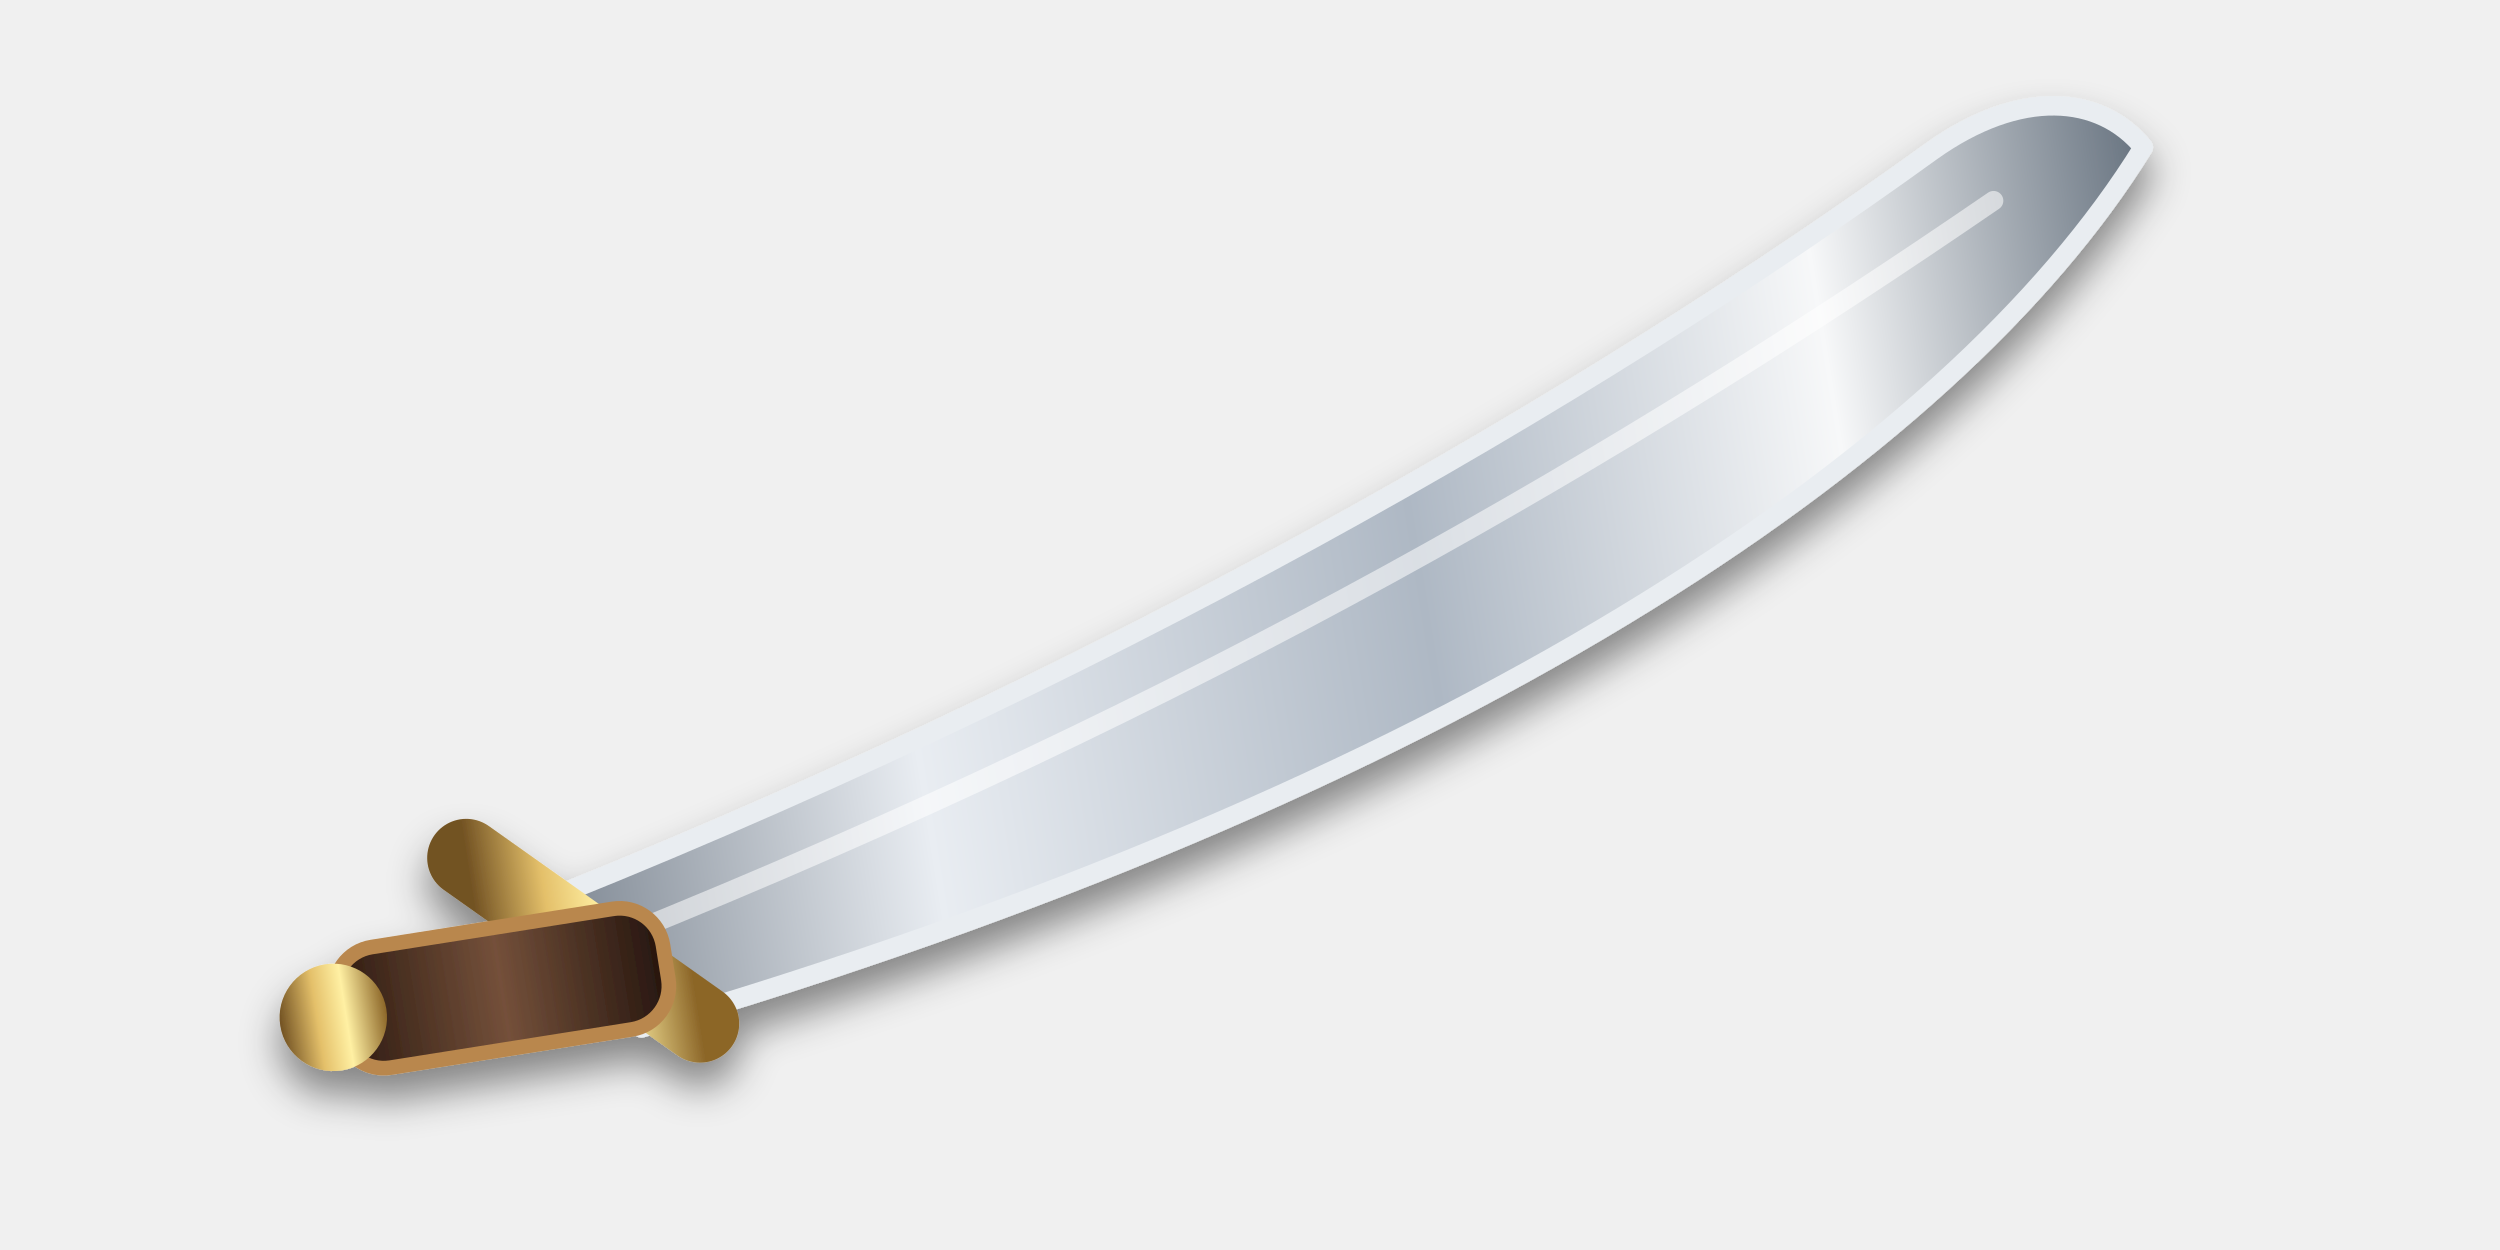
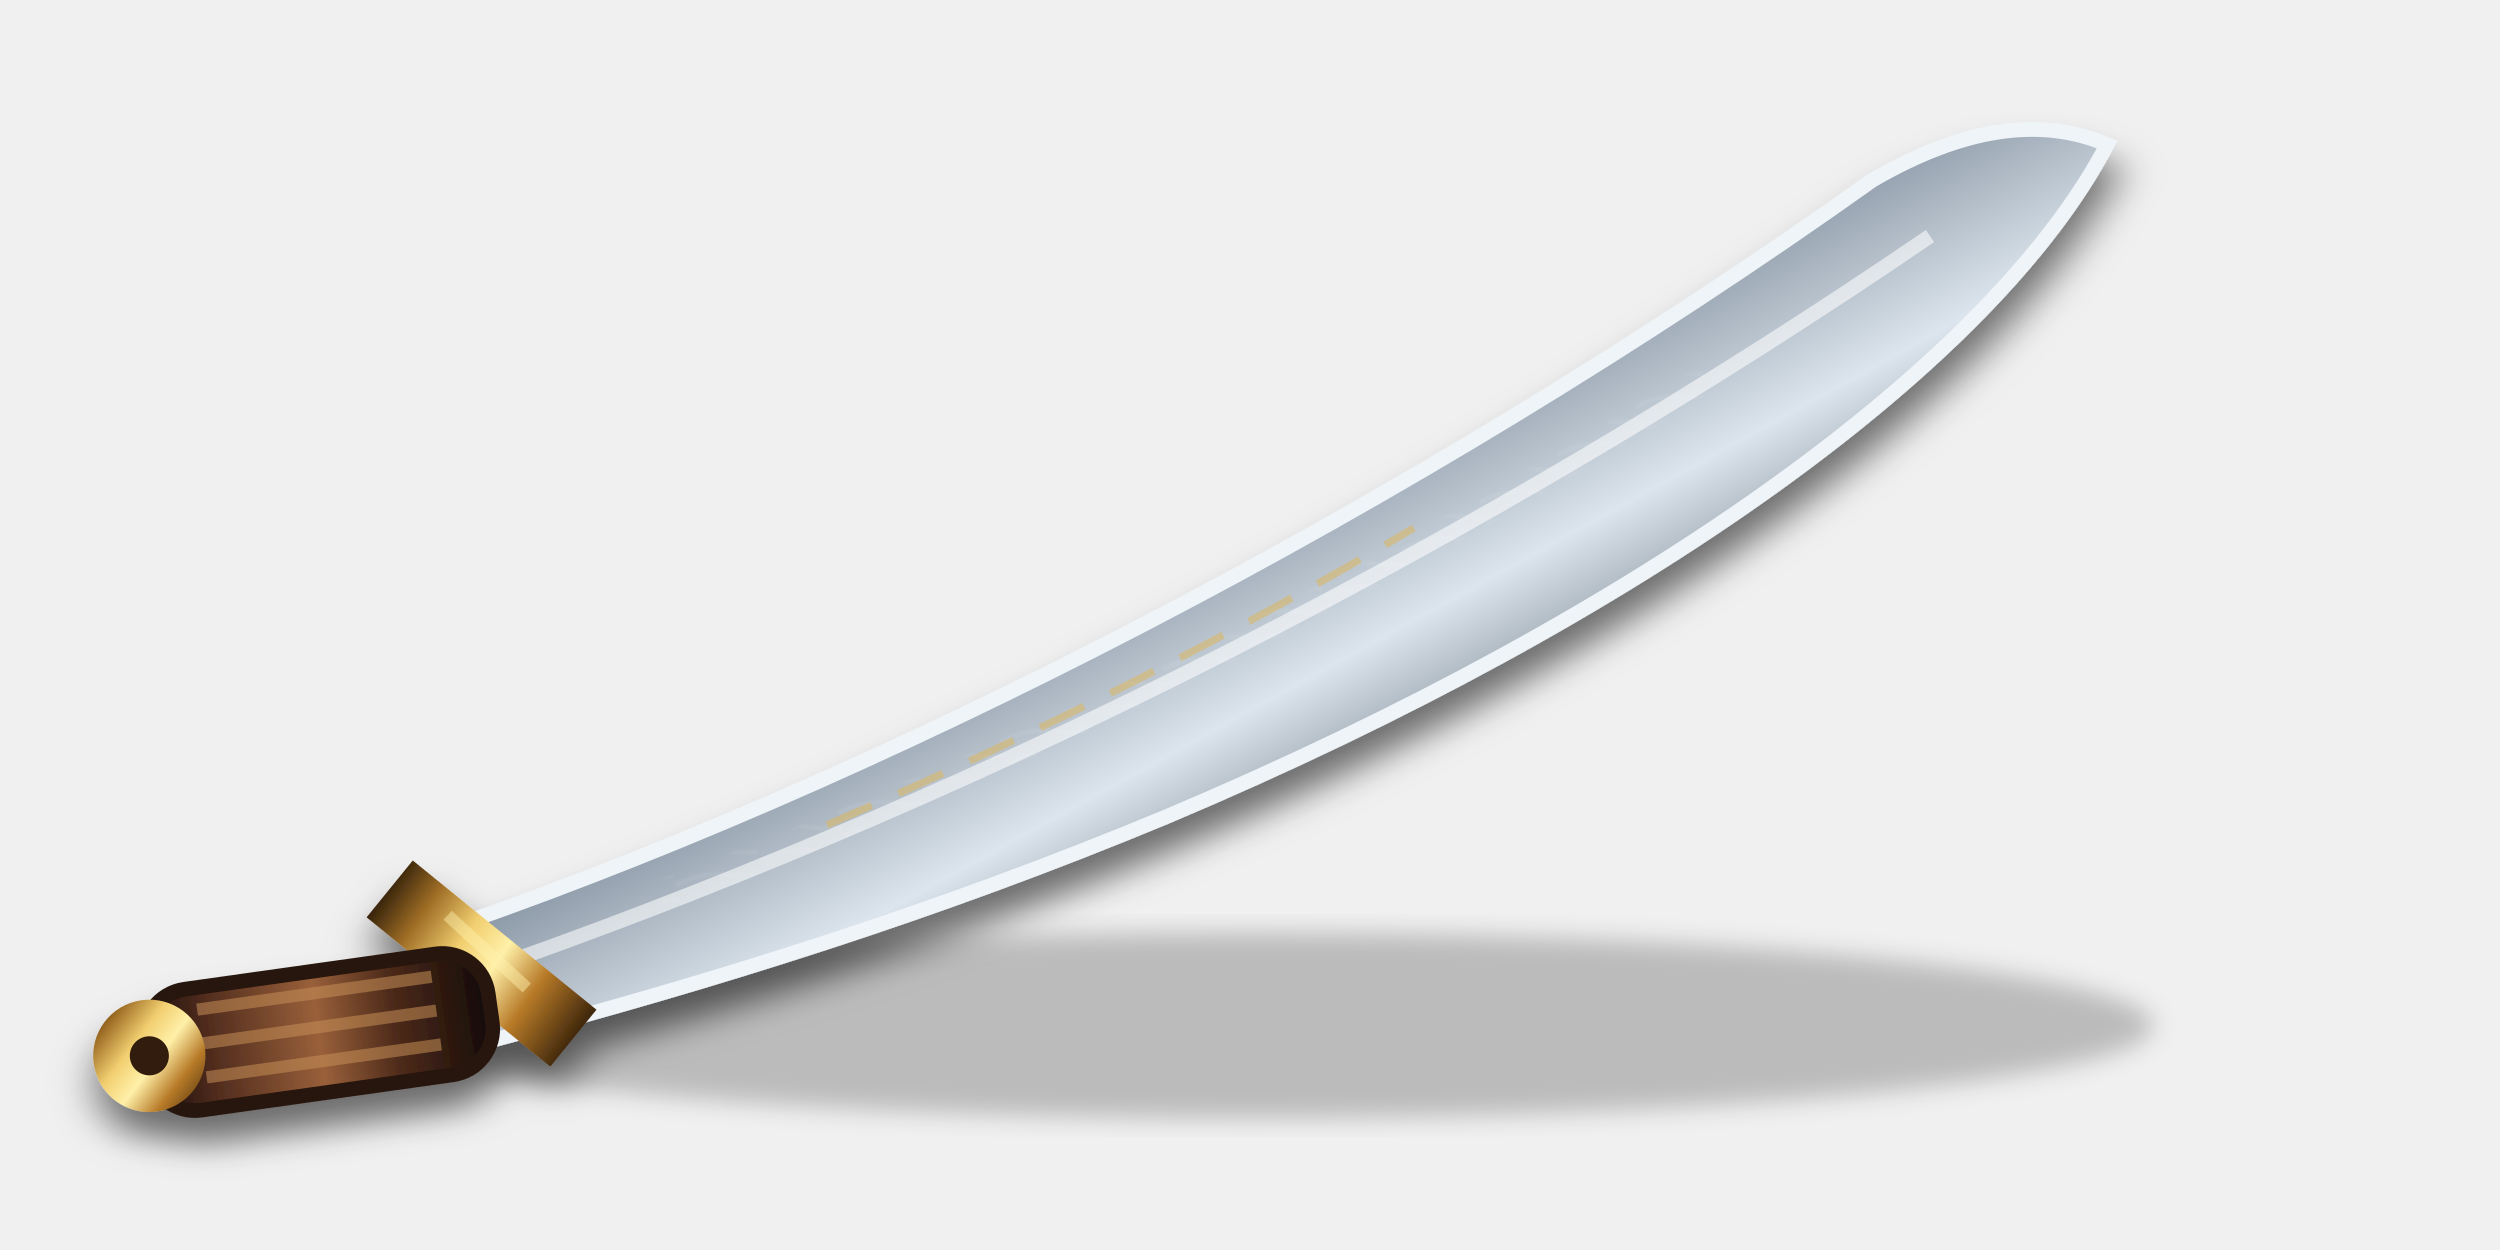
- <svg xmlns="http://www.w3.org/2000/svg" width="512" height="256" viewBox="0 0 512 256">
+ <svg xmlns="http://www.w3.org/2000/svg" width="1024" height="512" viewBox="0 0 1024 512" role="img" aria-label="박도 마스터 무기">
  <defs>
-     <linearGradient id="steel" x1="0" x2="1">
-       <stop offset="0" stop-color="#707a86" />
-       <stop offset=".25" stop-color="#e9edf2" />
-       <stop offset=".55" stop-color="#aeb8c4" />
-       <stop offset=".8" stop-color="#f7f8f9" />
-       <stop offset="1" stop-color="#65717e" />
+     <linearGradient id="steel" x1="0" y1="0" x2="1" y2="1">
+       <stop stop-color="#161d24" />
+       <stop offset=".12" stop-color="#7c8997" />
+       <stop offset=".29" stop-color="#f7fbff" />
+       <stop offset=".43" stop-color="#8996a4" />
+       <stop offset=".58" stop-color="#dce5ed" />
+       <stop offset=".76" stop-color="#4a5663" />
+       <stop offset="1" stop-color="#11171d" />
    </linearGradient>
-     <linearGradient id="darksteel" x1="0" x2="1">
-       <stop stop-color="#242a31" />
-       <stop offset=".48" stop-color="#7d8793" />
-       <stop offset=".7" stop-color="#2e343b" />
-       <stop offset="1" stop-color="#111519" />
+     <linearGradient id="steelEdge" x1="0" x2="1">
+       <stop stop-color="#7f8d9a" />
+       <stop offset=".18" stop-color="#fff" />
+       <stop offset=".5" stop-color="#b9c6d0" />
+       <stop offset=".8" stop-color="#f9fbff" />
+       <stop offset="1" stop-color="#596574" />
    </linearGradient>
-     <linearGradient id="gold" x1="0" x2="1">
-       <stop stop-color="#725223" />
-       <stop offset=".35" stop-color="#e4c06a" />
-       <stop offset=".62" stop-color="#fff0a3" />
-       <stop offset="1" stop-color="#8c6628" />
+     <linearGradient id="blackSteel" x1="0" y1="0" x2="1" y2="1">
+       <stop stop-color="#07090d" />
+       <stop offset=".2" stop-color="#313a45" />
+       <stop offset=".46" stop-color="#0d1218" />
+       <stop offset=".72" stop-color="#4e5964" />
+       <stop offset="1" stop-color="#07090c" />
    </linearGradient>
-     <linearGradient id="wood" x1="0" x2="1">
-       <stop stop-color="#2d1a11" />
-       <stop offset=".5" stop-color="#74503a" />
-       <stop offset="1" stop-color="#25150e" />
+     <linearGradient id="gold" x1="0" y1="0" x2="1" y2="1">
+       <stop stop-color="#3c270c" />
+       <stop offset=".17" stop-color="#9d6c25" />
+       <stop offset=".38" stop-color="#f2cf70" />
+       <stop offset=".55" stop-color="#fff0a8" />
+       <stop offset=".75" stop-color="#b77a28" />
+       <stop offset="1" stop-color="#42290c" />
    </linearGradient>
-     <filter id="shadow">
-       <feGaussianBlur in="SourceAlpha" stdDeviation="4" />
-       <feOffset dy="5" />
+     <linearGradient id="jade" x1="0" y1="0" x2="1" y2="1">
+       <stop stop-color="#123329" />
+       <stop offset=".35" stop-color="#3e8e70" />
+       <stop offset=".62" stop-color="#9adac0" />
+       <stop offset="1" stop-color="#16382c" />
+     </linearGradient>
+     <linearGradient id="wood" x1="0" y1="0" x2="1" y2="0">
+       <stop stop-color="#140b08" />
+       <stop offset=".18" stop-color="#4f2b1d" />
+       <stop offset=".5" stop-color="#99603a" />
+       <stop offset=".72" stop-color="#4d2a1a" />
+       <stop offset="1" stop-color="#130a07" />
+     </linearGradient>
+     <linearGradient id="leather" x1="0" y1="0" x2="1" y2="1">
+       <stop stop-color="#180b08" />
+       <stop offset=".3" stop-color="#743b28" />
+       <stop offset=".54" stop-color="#b06a47" />
+       <stop offset=".8" stop-color="#4c241a" />
+       <stop offset="1" stop-color="#130908" />
+     </linearGradient>
+     <radialGradient id="gem">
+       <stop stop-color="#fffbe4" />
+       <stop offset=".18" stop-color="#9ee9ff" />
+       <stop offset=".45" stop-color="#3f8fb1" />
+       <stop offset="1" stop-color="#163244" />
+     </radialGradient>
+     <pattern id="damascus" width="36" height="20" patternUnits="userSpaceOnUse" patternTransform="rotate(-8)">
+       <path d="M-8 5 Q8 -2 24 5 T56 5M-8 15 Q8 8 24 15 T56 15" fill="none" stroke="#fff" stroke-opacity=".09" stroke-width="2" />
+     </pattern>
+     <pattern id="wrap" width="20" height="20" patternUnits="userSpaceOnUse" patternTransform="rotate(35)">
+       <path d="M0 0V20" stroke="#d5a570" stroke-width="5" />
+       <path d="M8 0V20" stroke="#5b2e21" stroke-width="5" />
+     </pattern>
+     <filter id="shadow" x="-30%" y="-30%" width="160%" height="180%">
+       <feGaussianBlur in="SourceAlpha" stdDeviation="8" />
+       <feOffset dy="11" />
      <feComponentTransfer>
-         <feFuncA type="linear" slope=".45" />
+         <feFuncA type="linear" slope=".55" />
      </feComponentTransfer>
      <feMerge>
        <feMergeNode />
        <feMergeNode in="SourceGraphic" />
      </feMerge>
    </filter>
+     <filter id="soft">
+       <feGaussianBlur stdDeviation="5" />
+     </filter>
  </defs>
-   <g filter="url(#shadow)" stroke-linecap="round" stroke-linejoin="round">
-     <g transform="rotate(-9 256 128)">
-       <path d="M96 163 C223 135 332 93 409 54 C429 44 445 48 452 60 C403 117 291 168 120 190 Z" fill="url(#steel)" stroke="#e9edf1" stroke-width="4" />
-       <path d="M118 171 C244 142 338 105 420 66" fill="none" stroke="#fff" opacity=".55" stroke-width="4" />
-       <path d="M90 150 L132 191" stroke="url(#gold)" stroke-width="16" />
-       <rect x="59" y="165" width="68" height="25" rx="9" fill="url(#wood)" stroke="#b9874d" stroke-width="3" />
-       <circle cx="58" cy="178" r="11" fill="url(#gold)" />
-     </g>
+   <ellipse cx="512" cy="420" rx="370" ry="38" fill="#000" opacity=".22" filter="url(#soft)" />
+   <g filter="url(#shadow)" transform="rotate(-8 512 256)">
+     <path d="M156 336 C349 300 586 217 790 111 Q849 87 887 110 C829 191 674 274 467 329 C367 355 274 370 183 381 Z" fill="url(#steel)" stroke="#eef4f8" stroke-width="6" />
+     <path d="M194 350 C399 308 612 235 810 137" fill="none" stroke="#fff" stroke-opacity=".57" stroke-width="6" />
+     <path d="M257 332 C424 295 575 243 711 182" fill="none" stroke="url(#damascus)" stroke-width="12" opacity=".55" />
+     <path d="M148 314 L214 385" stroke="url(#gold)" stroke-width="30" />
+     <path d="M170 328 L198 362" stroke="#fff2ad" stroke-opacity=".45" stroke-width="5" />
+     <rect x="40" y="343" width="142" height="50" rx="19" fill="url(#wood)" stroke="#25130b" stroke-width="6" />
+     <path d="M63 352 H160M63 366H160M63 380H160" stroke="#c48e55" stroke-width="5" opacity=".55" />
+     <circle cx="41" cy="368" r="23" fill="url(#gold)" />
+     <circle cx="41" cy="368" r="8" fill="#311d0b" />
+     <path d="M329 313 Q467 275 584 226" fill="none" stroke="#d9b768" stroke-width="3" stroke-dasharray="20 12" opacity=".6" />
  </g>
</svg>
